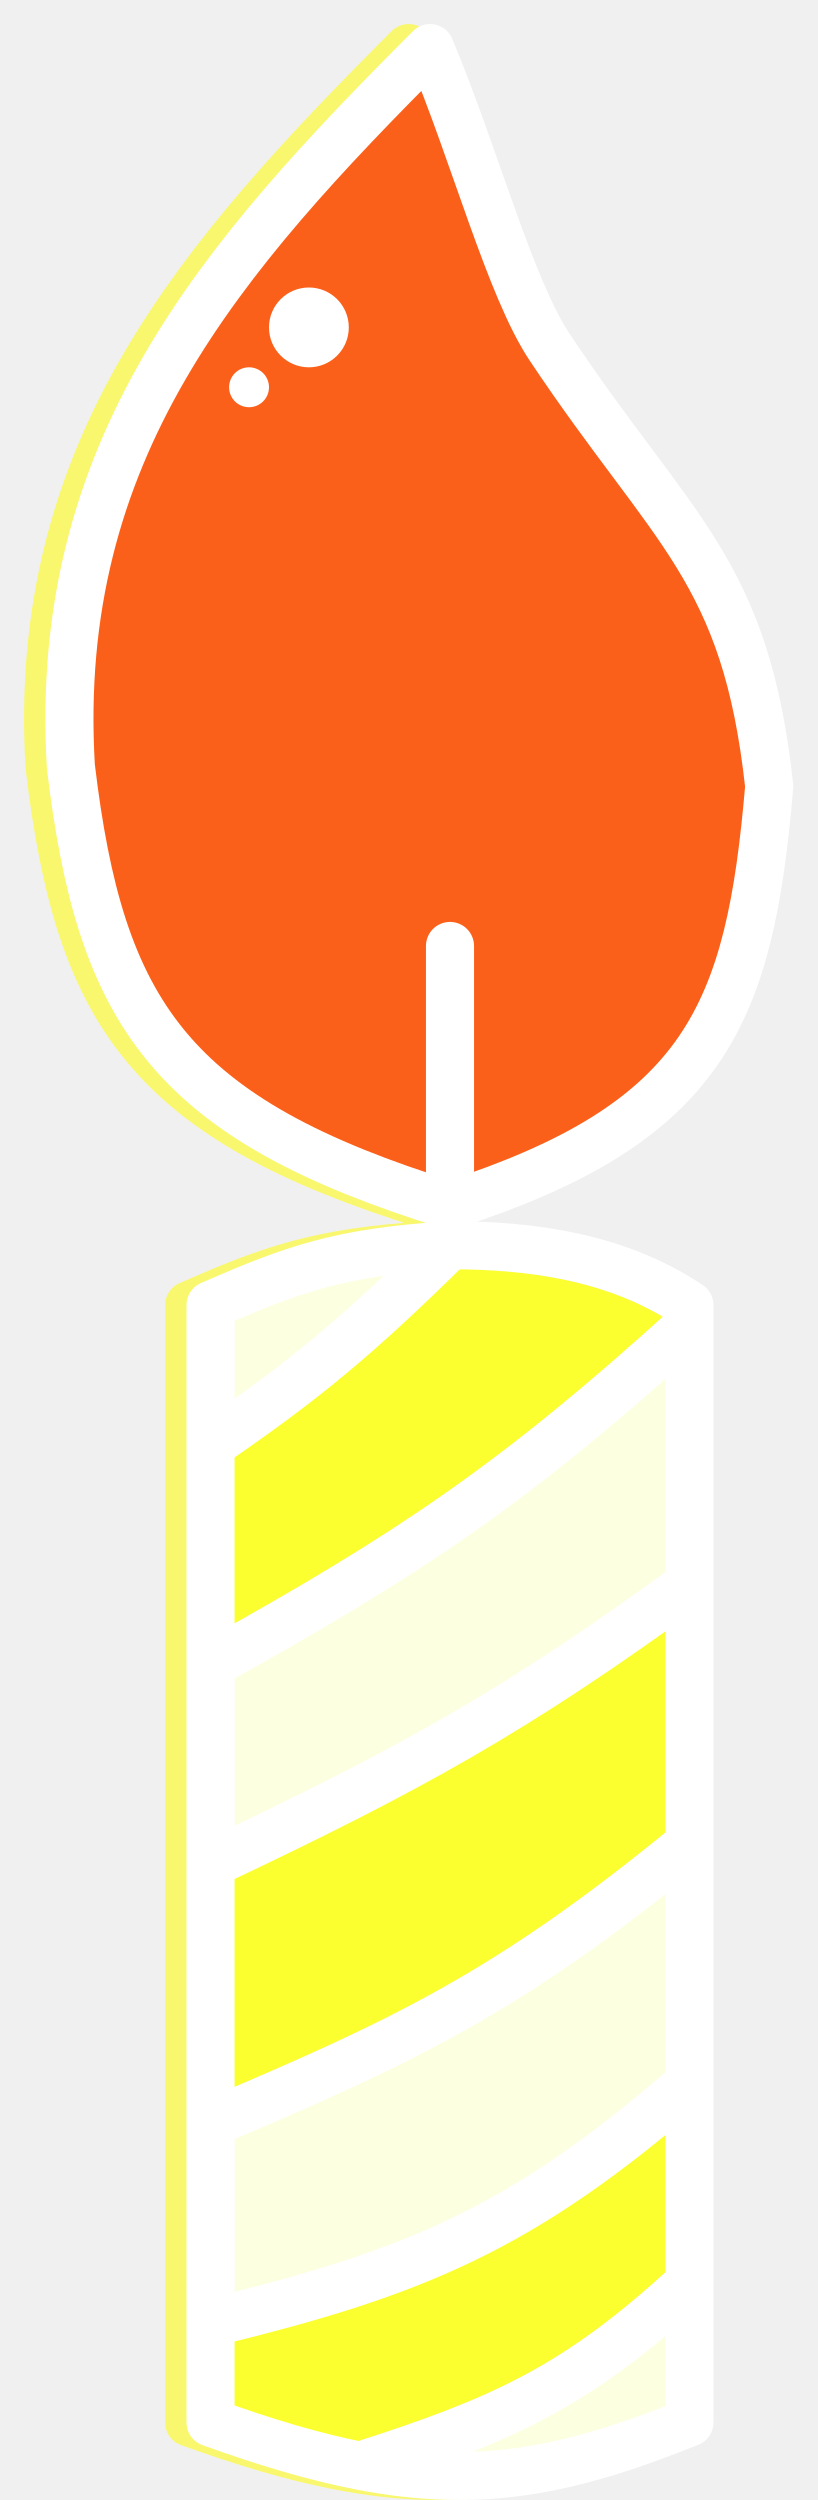
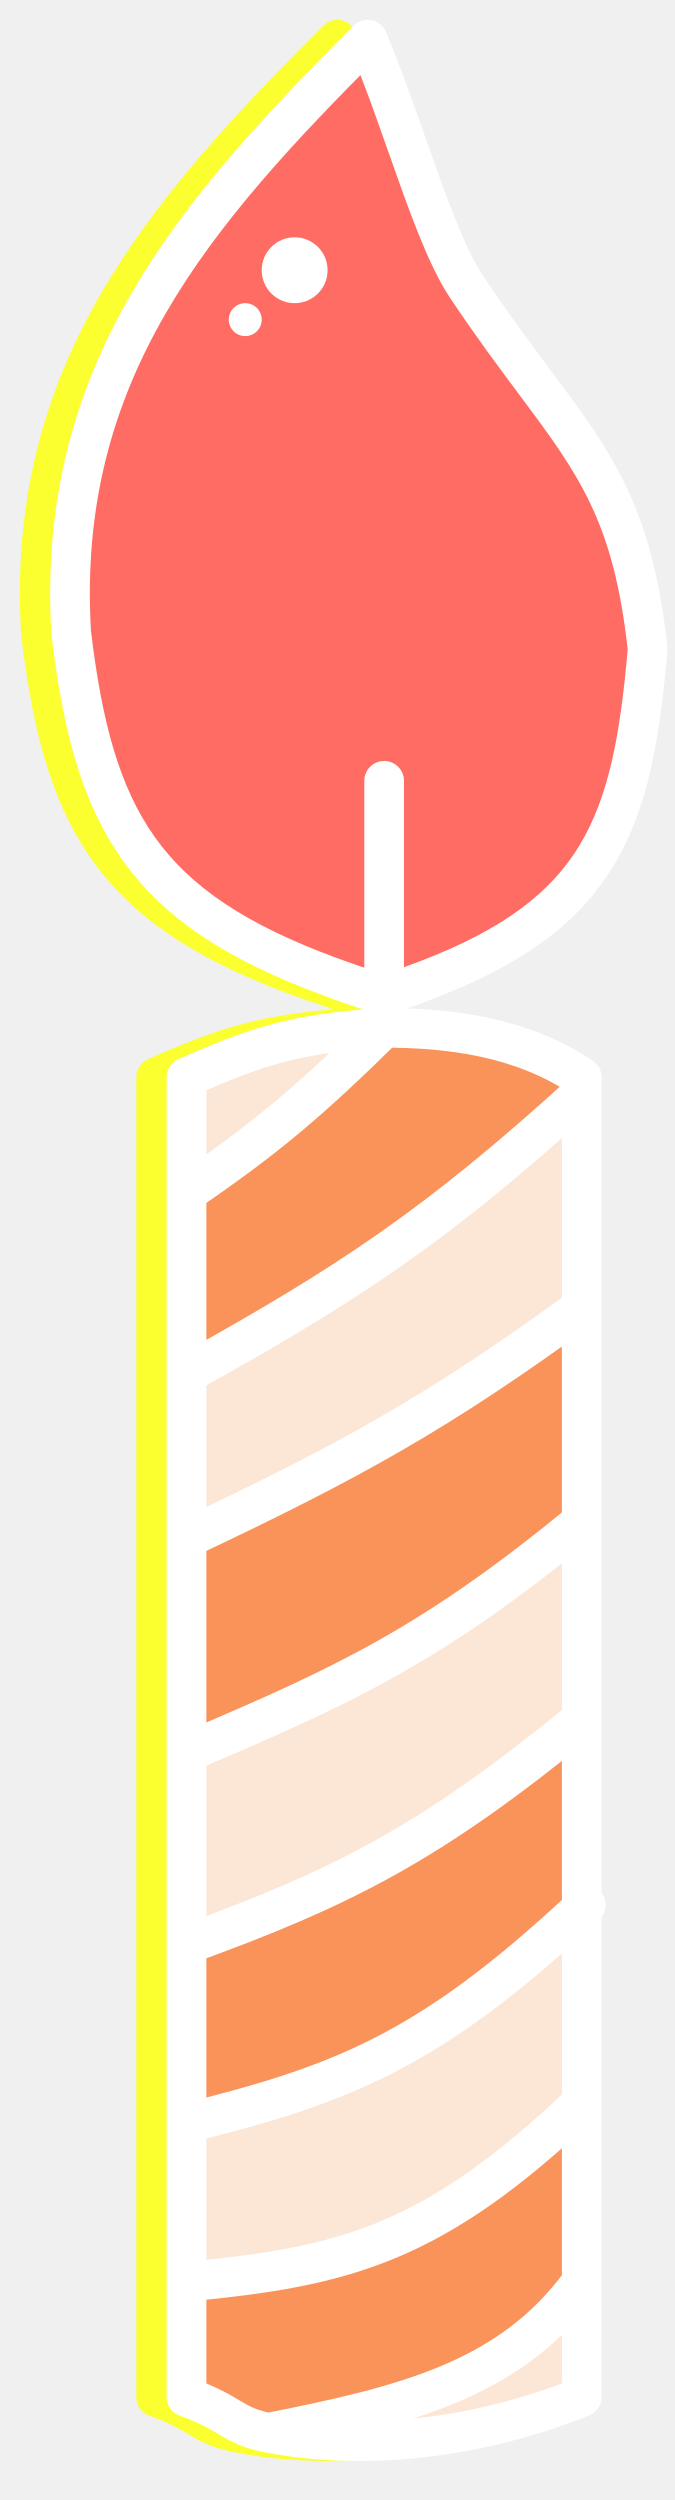
- <svg xmlns="http://www.w3.org/2000/svg" width="17" height="52" viewBox="0 0 17 52" fill="none">
+ <svg xmlns="http://www.w3.org/2000/svg" width="17" height="63" viewBox="0 0 17 63" fill="none">
  <path d="M8.5 1C4.127 5.375 0.641 9.363 1.03 15.941C1.642 21.075 3.073 23.262 8.915 25.071C14.24 23.352 15.151 21.108 15.555 16.356C15.064 11.833 13.56 11.079 10.99 7.225C10.16 5.98 9.427 3.209 8.5 1Z" fill="#FB601A" />
-   <path d="M8.915 25.901C6.625 26.039 5.627 26.405 3.935 27.146V30.051C5.928 28.686 7.016 27.771 8.915 25.901Z" fill="#FDFFE1" />
-   <path d="M13.895 27.561C10.286 30.842 8.072 32.326 3.935 34.617V38.767C8.073 36.812 10.29 35.587 13.895 32.956V27.561Z" fill="#FDFFE1" />
-   <path d="M13.895 38.352C10.13 41.446 7.913 42.478 3.935 44.162V48.312C8.142 47.287 10.388 46.386 13.895 43.332V38.352Z" fill="#FDFFE1" />
-   <path d="M7.043 51.288C9.492 51.767 11.329 51.421 13.895 50.387V47.482C11.541 49.66 9.973 50.349 7.043 51.288Z" fill="#FDFFE1" />
-   <path d="M13.895 27.146C12.38 26.131 10.575 25.901 8.915 25.901C7.016 27.771 5.928 28.686 3.935 30.051V34.617C8.072 32.326 10.286 30.842 13.895 27.561V27.146Z" fill="#FBFF30" />
-   <path d="M13.895 32.956C10.29 35.587 8.073 36.812 3.935 38.767V44.162C7.913 42.478 10.13 41.446 13.895 38.352V32.956Z" fill="#FBFF30" />
-   <path d="M3.935 48.312V50.387C5.106 50.81 6.118 51.108 7.043 51.288C9.973 50.349 11.541 49.66 13.895 47.482V43.332C10.388 46.386 8.142 47.287 3.935 48.312Z" fill="#FBFF30" />
-   <path d="M8.915 25.071C3.073 23.262 1.642 21.075 1.03 15.941C0.641 9.363 4.127 5.375 8.5 1C9.427 3.209 10.16 5.98 10.99 7.225C13.56 11.079 15.064 11.833 15.555 16.356C15.151 21.108 14.24 23.352 8.915 25.071ZM8.915 25.071V19.676M8.915 25.071V25.901M8.915 25.901C6.625 26.039 5.627 26.405 3.935 27.146V30.051M8.915 25.901C10.575 25.901 12.38 26.131 13.895 27.146V27.561M8.915 25.901C7.016 27.771 5.928 28.686 3.935 30.051M3.935 30.051V34.617M3.935 34.617C8.072 32.326 10.286 30.842 13.895 27.561M3.935 34.617V38.767M13.895 27.561V32.956M3.935 38.767C8.073 36.812 10.29 35.587 13.895 32.956M3.935 38.767V44.162M13.895 32.956V38.352M3.935 44.162C7.913 42.478 10.13 41.446 13.895 38.352M3.935 44.162V48.312M13.895 38.352V43.332M3.935 48.312V50.387C5.106 50.81 6.118 51.108 7.043 51.288M3.935 48.312C8.142 47.287 10.388 46.386 13.895 43.332M13.895 43.332V47.482M7.043 51.288C9.492 51.767 11.329 51.421 13.895 50.387V47.482M7.043 51.288C9.973 50.349 11.541 49.66 13.895 47.482" stroke="#F9F76D" stroke-linecap="round" stroke-linejoin="round" />
-   <path d="M8.945 1C4.572 5.375 1.085 9.363 1.474 15.941C2.086 21.075 3.518 23.262 9.36 25.071C14.685 23.352 15.595 21.108 16 16.356C15.509 11.833 14.004 11.079 11.435 7.225C10.605 5.98 9.872 3.209 8.945 1Z" fill="#FB601A" />
-   <path d="M9.36 25.901C7.07 26.039 6.072 26.405 4.379 27.146V30.051C6.372 28.686 7.461 27.771 9.36 25.901Z" fill="#FDFFE1" />
-   <path d="M14.34 27.561C10.73 30.842 8.517 32.326 4.379 34.617V38.767C8.517 36.812 10.735 35.587 14.34 32.956V27.561Z" fill="#FDFFE1" />
-   <path d="M14.34 38.352C10.575 41.446 8.358 42.478 4.379 44.162V48.312C8.586 47.287 10.833 46.386 14.34 43.332V38.352Z" fill="#FDFFE1" />
-   <path d="M7.487 51.288C9.937 51.767 11.774 51.421 14.34 50.387V47.482C11.986 49.66 10.418 50.349 7.487 51.288Z" fill="#FDFFE1" />
-   <path d="M14.34 27.146C12.825 26.131 11.02 25.901 9.36 25.901C7.461 27.771 6.372 28.686 4.379 30.051V34.617C8.517 32.326 10.73 30.842 14.34 27.561V27.146Z" fill="#FBFF30" />
-   <path d="M14.34 32.956C10.735 35.587 8.517 36.812 4.379 38.767V44.162C8.358 42.478 10.575 41.446 14.34 38.352V32.956Z" fill="#FBFF30" />
-   <path d="M4.379 48.312V50.387C5.551 50.81 6.563 51.108 7.487 51.288C10.418 50.349 11.986 49.66 14.34 47.482V43.332C10.833 46.386 8.586 47.287 4.379 48.312Z" fill="#FBFF30" />
-   <path d="M9.36 25.071C3.518 23.262 2.086 21.075 1.474 15.941C1.085 9.363 4.572 5.375 8.945 1C9.872 3.209 10.605 5.98 11.435 7.225C14.004 11.079 15.509 11.833 16 16.356C15.595 21.108 14.685 23.352 9.36 25.071ZM9.36 25.071V19.676M9.36 25.071V25.901M9.36 25.901C7.07 26.039 6.072 26.405 4.379 27.146V30.051M9.36 25.901C11.02 25.901 12.825 26.131 14.34 27.146V27.561M9.36 25.901C7.461 27.771 6.372 28.686 4.379 30.051M4.379 30.051V34.617M4.379 34.617C8.517 32.326 10.73 30.842 14.34 27.561M4.379 34.617V38.767M14.34 27.561V32.956M4.379 38.767C8.517 36.812 10.735 35.587 14.34 32.956M4.379 38.767V44.162M14.34 32.956V38.352M4.379 44.162C8.358 42.478 10.575 41.446 14.34 38.352M4.379 44.162V48.312M14.34 38.352V43.332M4.379 48.312V50.387C5.551 50.81 6.563 51.108 7.487 51.288M4.379 48.312C8.586 47.287 10.833 46.386 14.34 43.332M14.34 43.332V47.482M7.487 51.288C9.937 51.767 11.774 51.421 14.34 50.387V47.482M7.487 51.288C10.418 50.349 11.986 49.66 14.34 47.482" stroke="white" stroke-linecap="round" stroke-linejoin="round" />
-   <circle cx="6.425" cy="6.81" r="0.83" fill="white" />
-   <circle cx="5.18" cy="8.055" r="0.415" fill="white" />
+   <path d="M8.915 25.901C6.625 26.039 5.627 26.405 3.935 27.146V30.051C5.928 28.686 7.016 27.771 8.915 25.901Z" fill="#FCE6D6" />
+   <path d="M13.895 27.561C10.286 30.842 8.072 32.326 3.935 34.617V38.767C8.073 36.812 10.29 35.587 13.895 32.956V27.561Z" fill="#FCE6D6" />
+   <path d="M6 61.306C8.449 61.784 11.329 61.438 13.895 60.405V57.5C12.107 59.973 9.433 60.628 6 61.306Z" fill="#FCE6D6" />
+   <path d="M13.895 27.146C12.38 26.131 10.575 25.901 8.915 25.901C7.016 27.771 5.928 28.686 3.935 30.051V34.617C8.072 32.326 10.286 30.842 13.895 27.561V27.146Z" fill="#F9935A" />
+   <path d="M13.895 32.956C10.29 35.587 8.073 36.812 3.935 38.767V44.162C7.913 42.478 10.13 41.446 13.895 38.352V32.956Z" fill="#F9935A" />
+   <path d="M13.895 43.332C10.068 46.463 7.878 47.569 3.935 49V53.5C7.849 52.531 10.054 51.679 13.895 48.098V43.332Z" fill="#FB601A" />
+   <path d="M13.895 38.352C10.13 41.446 7.913 42.478 3.935 44.162V49C7.878 47.569 10.068 46.463 13.895 43.332V38.352Z" fill="#FCE6D6" />
+   <path d="M3.935 53.5V57.5C7.926 57.121 10.139 56.565 13.895 53V48.098C10.054 51.679 7.849 52.531 3.935 53.5Z" fill="#FCE6D6" />
+   <path d="M3.935 60.405C5.106 60.828 5.075 61.126 6 61.306C9.433 60.628 12.107 59.973 13.895 57.5V53C10.139 56.565 7.926 57.121 3.935 57.5V60.405Z" fill="#FB601A" />
+   <path d="M8.915 25.071C3.073 23.262 1.642 21.075 1.03 15.941C0.641 9.363 4.127 5.375 8.5 1C9.427 3.209 10.16 5.98 10.99 7.225C13.56 11.079 15.064 11.833 15.555 16.356C15.151 21.108 14.24 23.352 8.915 25.071ZM8.915 25.071V25.901M8.915 25.901C6.625 26.039 5.627 26.405 3.935 27.146V30.051M8.915 25.901C10.575 25.901 12.38 26.131 13.895 27.146V27.561M8.915 25.901C7.016 27.771 5.928 28.686 3.935 30.051M3.935 30.051V34.617M3.935 34.617C8.072 32.326 10.286 30.842 13.895 27.561M3.935 34.617V38.767M13.895 27.561V32.956M3.935 38.767C8.073 36.812 10.29 35.587 13.895 32.956M3.935 38.767V44.162M13.895 32.956V38.352M3.935 44.162C7.913 42.478 10.13 41.446 13.895 38.352M3.935 44.162V49M13.895 38.352V43.332M13.895 43.332C10.068 46.463 7.878 47.569 3.935 49M13.895 43.332V48.098M6 61.306C8.449 61.784 11.329 61.438 13.895 60.405V57.5M6 61.306C5.075 61.126 5.106 60.828 3.935 60.405V57.5M6 61.306C9.433 60.628 12.107 59.973 13.895 57.5M13.895 57.5V53M3.935 49V53.5M3.935 53.5V57.5M3.935 53.5C7.849 52.531 10.054 51.679 13.895 48.098M14 48C13.965 48.033 13.93 48.066 13.895 48.098M3.935 57.5C7.926 57.121 10.139 56.565 13.895 53M13.895 53V48.098" stroke="#FBFF30" stroke-linecap="round" stroke-linejoin="round" />
+   <path d="M9.68 25.901C7.39 26.039 6.392 26.405 4.7 27.146V30.051C6.693 28.686 7.781 27.771 9.68 25.901Z" fill="#FCE6D6" />
+   <path d="M14.66 27.561C11.05 30.842 8.837 32.326 4.7 34.617V38.767C8.837 36.812 11.055 35.587 14.66 32.956V27.561Z" fill="#FCE6D6" />
+   <path d="M6.765 61.306C9.214 61.784 12.094 61.438 14.66 60.405V57.5C12.872 59.973 10.197 60.628 6.765 61.306Z" fill="#FCE6D6" />
+   <path d="M14.66 27.146C13.145 26.131 11.34 25.901 9.68 25.901C7.781 27.771 6.693 28.686 4.7 30.051V34.617C8.837 32.326 11.05 30.842 14.66 27.561V27.146Z" fill="#F9935A" />
+   <path d="M14.66 32.956C11.055 35.587 8.837 36.812 4.7 38.767V44.162C8.678 42.478 10.895 41.446 14.66 38.352V32.956Z" fill="#F9935A" />
+   <path d="M14.66 43.332C10.833 46.463 8.642 47.569 4.7 49V53.5C8.614 52.531 10.819 51.679 14.66 48.098V43.332Z" fill="#F9935A" />
+   <path d="M14.66 38.352C10.895 41.446 8.678 42.478 4.7 44.162V49C8.642 47.569 10.833 46.463 14.66 43.332V38.352Z" fill="#FCE6D6" />
+   <path d="M4.7 53.5V57.5C8.691 57.121 10.903 56.565 14.66 53V48.098C10.819 51.679 8.614 52.531 4.7 53.5Z" fill="#FCE6D6" />
+   <path d="M4.7 60.405C5.871 60.828 5.84 61.126 6.765 61.306C10.197 60.628 12.872 59.973 14.66 57.5V53C10.903 56.565 8.691 57.121 4.7 57.5V60.405Z" fill="#F9935A" />
+   <path fill-rule="evenodd" clip-rule="evenodd" d="M9.68 25.071C10.07 24.945 10.436 24.817 10.78 24.684C10.452 24.819 10.087 24.948 9.68 25.071ZM8.323 24.614C8.747 24.77 9.198 24.922 9.68 25.071C9.177 24.924 8.726 24.774 8.323 24.614Z" fill="#FFD449" />
+   <path d="M9.265 1C4.892 5.375 1.406 9.363 1.794 15.941C2.356 20.652 3.608 22.881 8.323 24.614C8.747 24.77 9.198 24.922 9.68 25.071C10.07 24.945 10.436 24.817 10.78 24.684C15.136 23.01 15.945 20.76 16.32 16.356C15.95 12.946 15.004 11.679 13.46 9.611C12.956 8.935 12.387 8.174 11.755 7.225C11.242 6.456 10.767 5.105 10.259 3.663C9.945 2.771 9.619 1.844 9.265 1Z" fill="#FF6C63" />
+   <path d="M9.68 25.071V19.676M9.68 25.071V25.901M9.68 25.071C10.07 24.945 10.436 24.817 10.78 24.684M9.68 25.071C10.087 24.948 10.452 24.819 10.78 24.684M9.68 25.071C9.198 24.922 8.747 24.77 8.323 24.614M9.68 25.071C9.177 24.924 8.726 24.774 8.323 24.614M9.68 25.901C7.39 26.039 6.392 26.405 4.7 27.146V30.051M9.68 25.901C11.34 25.901 13.145 26.131 14.66 27.146V27.561M9.68 25.901C7.781 27.771 6.693 28.686 4.7 30.051M4.7 30.051V34.617M4.7 34.617C8.837 32.326 11.05 30.842 14.66 27.561M4.7 34.617V38.767M14.66 27.561V32.956M4.7 38.767C8.837 36.812 11.055 35.587 14.66 32.956M4.7 38.767V44.162M14.66 32.956V38.352M4.7 44.162C8.678 42.478 10.895 41.446 14.66 38.352M4.7 44.162V49M14.66 38.352V43.332M14.66 43.332C10.833 46.463 8.642 47.569 4.7 49M14.66 43.332V48.098M6.765 61.306C9.214 61.784 12.094 61.438 14.66 60.405V57.5M6.765 61.306C5.84 61.126 5.871 60.828 4.7 60.405V57.5M6.765 61.306C10.197 60.628 12.872 59.973 14.66 57.5M14.66 57.5V53M4.7 49V53.5M4.7 53.5V57.5M4.7 53.5C8.614 52.531 10.819 51.679 14.66 48.098M14.765 48C14.73 48.033 14.695 48.066 14.66 48.098M4.7 57.5C8.691 57.121 10.903 56.565 14.66 53M14.66 53V48.098M10.78 24.684C15.136 23.01 15.945 20.76 16.32 16.356C15.95 12.946 15.004 11.679 13.46 9.611C12.956 8.935 12.387 8.174 11.755 7.225C11.242 6.456 10.767 5.105 10.259 3.663C9.945 2.771 9.619 1.844 9.265 1C4.892 5.375 1.406 9.363 1.794 15.941C2.356 20.652 3.608 22.881 8.323 24.614" stroke="white" stroke-linecap="round" stroke-linejoin="round" />
+   <circle cx="7.425" cy="6.81" r="0.83" fill="white" />
+   <circle cx="6.18" cy="8.055" r="0.415" fill="white" />
</svg>
